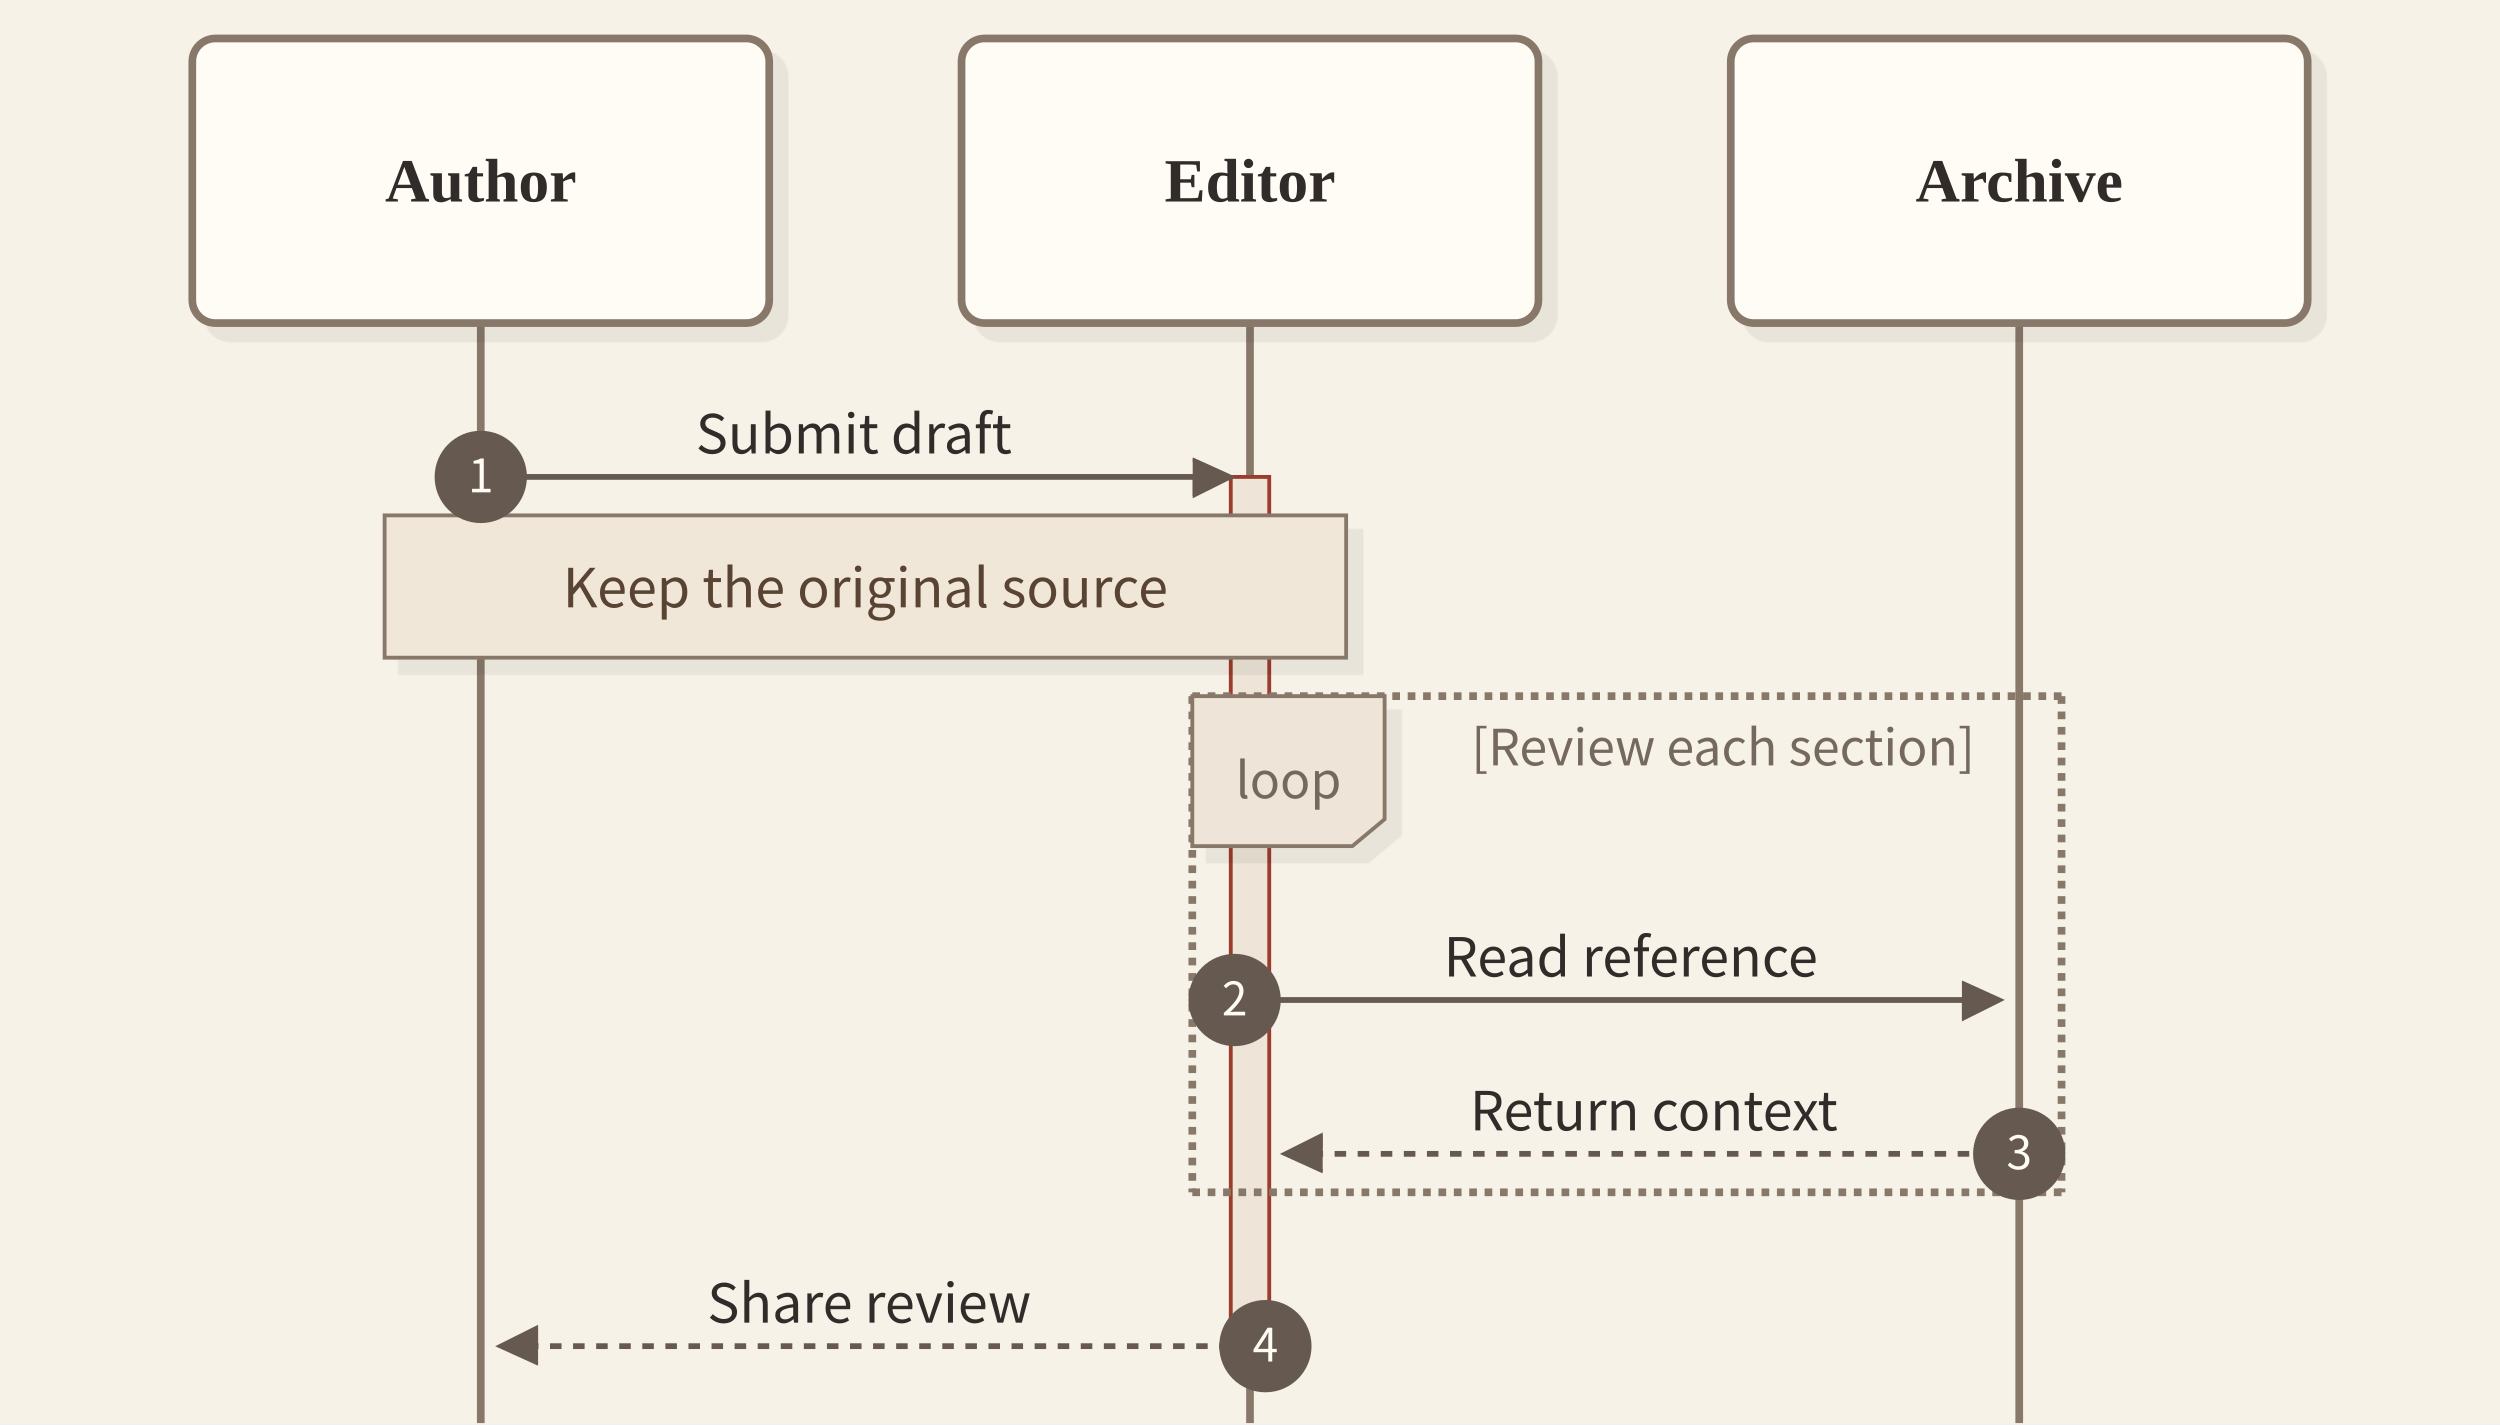
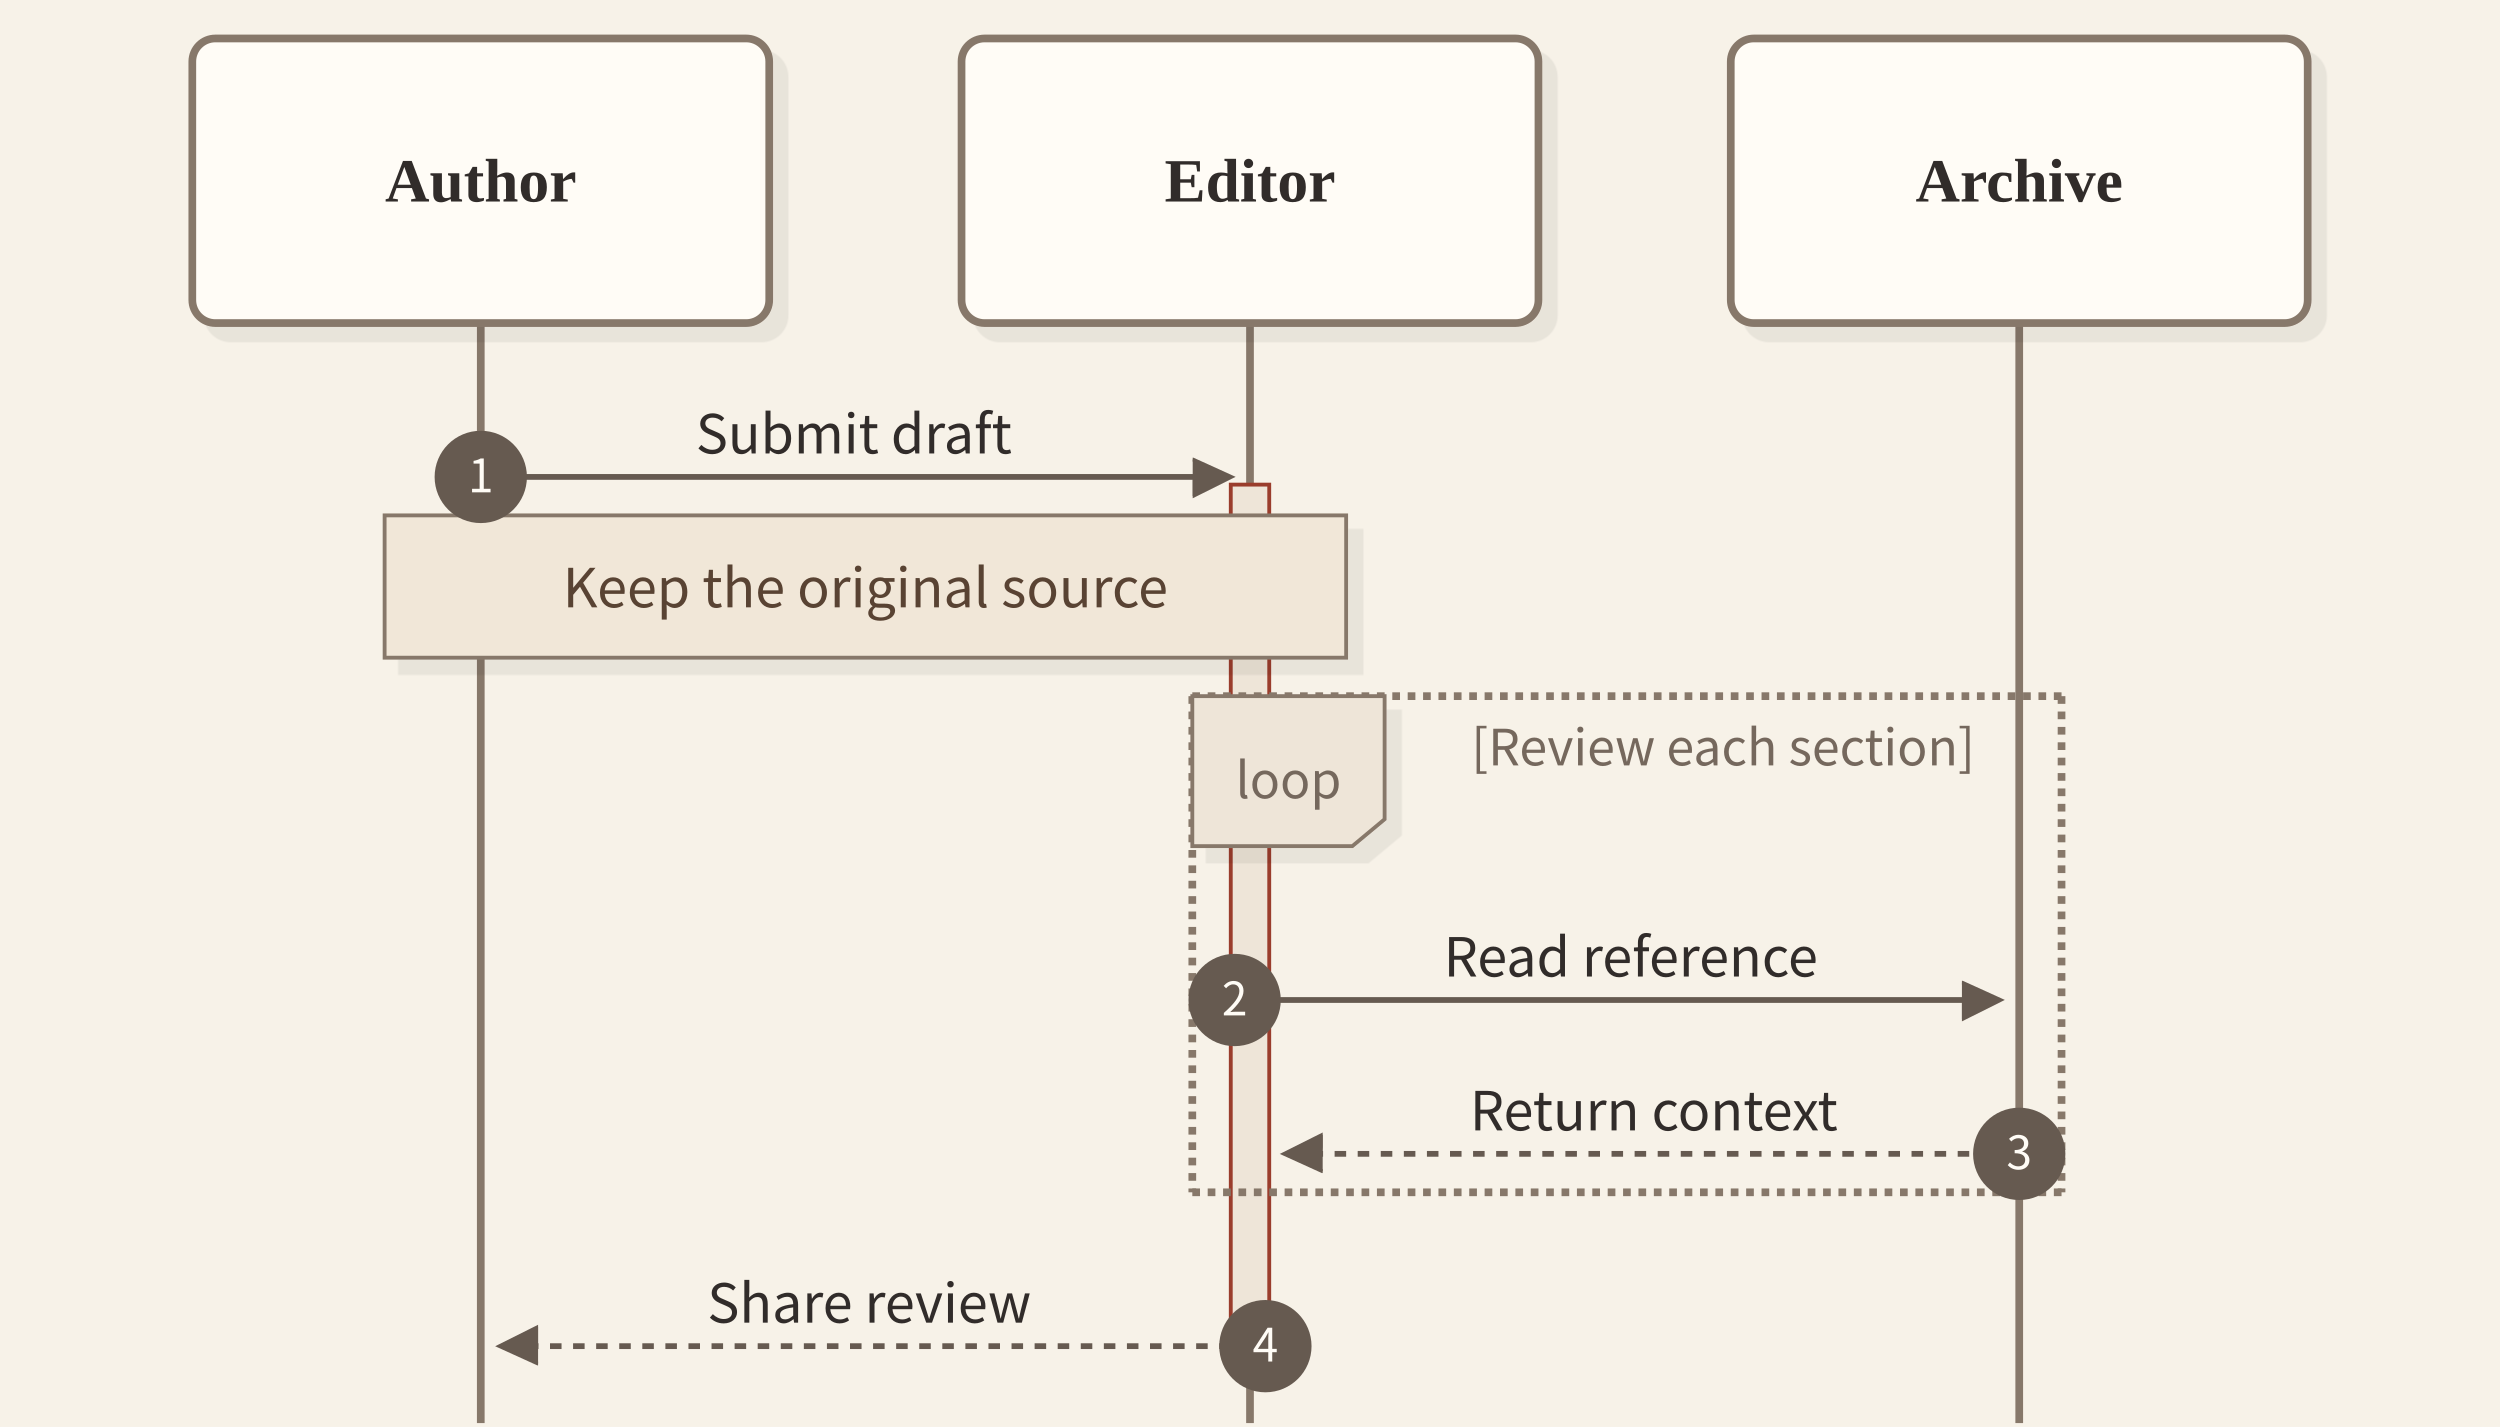
- <svg xmlns="http://www.w3.org/2000/svg" id="theme-letterpress-sequence" width="100%" style="max-width: 650px;" viewBox="-50 -10 650 370.25" role="graphics-document document" aria-roledescription="sequence">
-   <rect class="merman-theme-canvas-base" data-merman-theme-canvas="base" aria-hidden="true" pointer-events="none" x="-50" y="-10" width="650" height="370.25" fill="#F7F2E8" />
+ <svg xmlns="http://www.w3.org/2000/svg" id="theme-letterpress-sequence" width="100%" style="max-width: 650px;" viewBox="-50 -10 650 371" role="graphics-document document" aria-roledescription="sequence">
+   <rect class="merman-theme-canvas-base" data-merman-theme-canvas="base" aria-hidden="true" pointer-events="none" x="-50" y="-10" width="650" height="371" fill="#F7F2E8" />
  <g>
    <line id="actor2" x1="475" y1="74" x2="475" y2="360" class="actor-line 200" stroke-width="0.5px" stroke="#999" name="Archive" data-et="life-line" data-id="Archive" />
    <g id="root-2" data-et="participant" data-type="participant" data-id="Archive" data-look="neo">
      <rect x="400" y="0" fill="#eaeaea" stroke="#666" width="150" height="74" name="Archive" rx="6" ry="6" class="actor actor-top" data-look="neo" filter="url(#theme-letterpress-sequence-drop-shadow)" />
      <text x="475" y="37" dominant-baseline="central" alignment-baseline="central" class="actor actor-box" style="text-anchor: middle;font-family:Georgia, &quot;Times New Roman&quot;, &quot;Noto Serif CJK SC&quot;, serif;font-size:16px;font-weight:600;font-style:normal;">
        <tspan x="475" dy="0">Archive</tspan>
      </text>
    </g>
  </g>
  <g>
    <line id="actor1" x1="275" y1="74" x2="275" y2="360" class="actor-line 200" stroke-width="0.5px" stroke="#999" name="Editor" data-et="life-line" data-id="Editor" />
    <g id="root-1" data-et="participant" data-type="participant" data-id="Editor" data-look="neo">
      <rect x="200" y="0" fill="#eaeaea" stroke="#666" width="150" height="74" name="Editor" rx="6" ry="6" class="actor actor-top" data-look="neo" filter="url(#theme-letterpress-sequence-drop-shadow)" />
      <text x="275" y="37" dominant-baseline="central" alignment-baseline="central" class="actor actor-box" style="text-anchor: middle;font-family:Georgia, &quot;Times New Roman&quot;, &quot;Noto Serif CJK SC&quot;, serif;font-size:16px;font-weight:600;font-style:normal;">
        <tspan x="275" dy="0">Editor</tspan>
      </text>
    </g>
  </g>
  <g>
    <line id="actor0" x1="75" y1="74" x2="75" y2="360" class="actor-line 200" stroke-width="0.5px" stroke="#999" name="Author" data-et="life-line" data-id="Author" />
    <g id="root-0" data-et="participant" data-type="participant" data-id="Author" data-look="neo">
      <rect x="0" y="0" fill="#eaeaea" stroke="#666" width="150" height="74" name="Author" rx="6" ry="6" class="actor actor-top" data-look="neo" filter="url(#theme-letterpress-sequence-drop-shadow)" />
      <text x="75" y="37" dominant-baseline="central" alignment-baseline="central" class="actor actor-box" style="text-anchor: middle;font-family:Georgia, &quot;Times New Roman&quot;, &quot;Noto Serif CJK SC&quot;, serif;font-size:16px;font-weight:600;font-style:normal;">
        <tspan x="75" dy="0">Author</tspan>
      </text>
    </g>
  </g>
  <style>#theme-letterpress-sequence{font-family:system-ui, -apple-system, BlinkMacSystemFont, "Segoe UI", "Noto Sans CJK SC", sans-serif;font-size:14px;fill:#28253D;}@keyframes edge-animation-frame{from{stroke-dashoffset:0;}}@keyframes dash{to{stroke-dashoffset:0;}}#theme-letterpress-sequence .edge-animation-slow{stroke-dasharray:9,5!important;stroke-dashoffset:900;animation:dash 50s linear infinite;stroke-linecap:round;}#theme-letterpress-sequence .edge-animation-fast{stroke-dasharray:9,5!important;stroke-dashoffset:900;animation:dash 20s linear infinite;stroke-linecap:round;}#theme-letterpress-sequence .error-icon{fill:#ffffff;}#theme-letterpress-sequence .error-text{fill:#000000;stroke:#000000;}#theme-letterpress-sequence .edge-thickness-normal{stroke-width:1px;}#theme-letterpress-sequence .edge-thickness-thick{stroke-width:3.5px;}#theme-letterpress-sequence .edge-pattern-solid{stroke-dasharray:0;}#theme-letterpress-sequence .edge-thickness-invisible{stroke-width:0;fill:none;}#theme-letterpress-sequence .edge-pattern-dashed{stroke-dasharray:3;}#theme-letterpress-sequence .edge-pattern-dotted{stroke-dasharray:2;}#theme-letterpress-sequence .marker{fill:#000000;stroke:#000000;}#theme-letterpress-sequence .marker.cross{stroke:#000000;}#theme-letterpress-sequence svg{font-family:system-ui, -apple-system, BlinkMacSystemFont, "Segoe UI", "Noto Sans CJK SC", sans-serif;font-size:14px;}#theme-letterpress-sequence p{margin:0;}#theme-letterpress-sequence .actor{stroke:#87786A;fill:#FFFCF6;stroke-width:2;}#theme-letterpress-sequence rect.actor.outer-path[data-look="neo"]{filter:url(#theme-letterpress-sequence-drop-shadow);}#theme-letterpress-sequence rect.note[data-look="neo"]{stroke:#87786A;fill:#F1E7D8;filter:url(#theme-letterpress-sequence-drop-shadow);}#theme-letterpress-sequence text.actor&gt;tspan{stroke:none;}#theme-letterpress-sequence .actor-line{stroke:#87786A;}#theme-letterpress-sequence .innerArc{stroke-width:1.5;stroke-dasharray:none;}#theme-letterpress-sequence .messageLine0{stroke-width:1.5;stroke-dasharray:none;}#theme-letterpress-sequence .messageLine1{stroke-width:1.5;stroke-dasharray:2,2;}#theme-letterpress-sequence .messageLine0,#theme-letterpress-sequence .messageLine1{stroke:#665A50;}#theme-letterpress-sequence [id="theme-letterpress-sequence-arrowhead"] path,#theme-letterpress-sequence [id="theme-letterpress-sequence-crosshead"] path,#theme-letterpress-sequence [id="theme-letterpress-sequence-filled-head"] path,#theme-letterpress-sequence [id="theme-letterpress-sequence-solidTopArrowHead"] path,#theme-letterpress-sequence [id="theme-letterpress-sequence-solidBottomArrowHead"] path{fill:#665A50;stroke:#665A50;}#theme-letterpress-sequence [id="theme-letterpress-sequence-stickTopArrowHead"] path,#theme-letterpress-sequence [id="theme-letterpress-sequence-stickBottomArrowHead"] path{stroke:#665A50;}#theme-letterpress-sequence [id="theme-letterpress-sequence-sequencenumber"]{fill:#665A50;}#theme-letterpress-sequence .sequenceNumber,#theme-letterpress-sequence .sequenceNumber&gt;tspan{fill:#FFFCF6;}#theme-letterpress-sequence .messageText{stroke:none;}#theme-letterpress-sequence .labelBox{stroke:#87786A;fill:#EEE5D8;filter:url(#theme-letterpress-sequence-drop-shadow);}#theme-letterpress-sequence .labelText,#theme-letterpress-sequence .labelText&gt;tspan{stroke:none;}#theme-letterpress-sequence .loopText,#theme-letterpress-sequence .loopText&gt;tspan{stroke:none;}#theme-letterpress-sequence .sectionTitle,#theme-letterpress-sequence .sectionTitle&gt;tspan{stroke:none;}#theme-letterpress-sequence .loopLine{stroke-width:2px;stroke-dasharray:2,2;stroke:#87786A;fill:#28253D;}#theme-letterpress-sequence .note{stroke:#87786A;fill:#F1E7D8;}#theme-letterpress-sequence .noteText,#theme-letterpress-sequence .noteText&gt;tspan{stroke:none;}#theme-letterpress-sequence .activation0{fill:hsl(-120, 0%, 80%);stroke:hsl(-120, 0%, 70%);}#theme-letterpress-sequence .activation1{fill:hsl(-120, 0%, 80%);stroke:hsl(-120, 0%, 70%);}#theme-letterpress-sequence .activation2{fill:hsl(-120, 0%, 80%);stroke:hsl(-120, 0%, 70%);}#theme-letterpress-sequence .actorPopupMenu{position:absolute;}#theme-letterpress-sequence .actorPopupMenuPanel{position:absolute;fill:#ffffff;box-shadow:0px 8px 16px 0px rgba(0,0,0,0.2);filter:drop-shadow(3px 5px 2px rgb(0 0 0 / 0.4));}#theme-letterpress-sequence .actor-man circle,#theme-letterpress-sequence line{fill:#ffffff;stroke-width:2px;}#theme-letterpress-sequence .actor-man line,#theme-letterpress-sequence .actor-man circle,#theme-letterpress-sequence .actor line,#theme-letterpress-sequence .actor circle{fill:#FFFCF6;}#theme-letterpress-sequence .actor-man line,#theme-letterpress-sequence .actor-man circle,#theme-letterpress-sequence .actor line,#theme-letterpress-sequence .actor circle{stroke:#87786A;}#theme-letterpress-sequence .activation0,#theme-letterpress-sequence .activation1,#theme-letterpress-sequence .activation2{fill:#EEE5D8;}#theme-letterpress-sequence .activation0,#theme-letterpress-sequence .activation1,#theme-letterpress-sequence .activation2{stroke:#9A3D2C;}#theme-letterpress-sequence text.actor,#theme-letterpress-sequence text.actor&gt;tspan,#theme-letterpress-sequence text.text,#theme-letterpress-sequence text.text&gt;tspan{font-family:Georgia, "Times New Roman", "Noto Serif CJK SC", serif;font-size:16px;font-weight:600;font-style:normal;fill:#312C2A;}#theme-letterpress-sequence .messageText,#theme-letterpress-sequence .messageText&gt;tspan{font-family:system-ui, -apple-system, BlinkMacSystemFont, "Segoe UI", "Noto Sans CJK SC", sans-serif;font-size:14px;font-weight:400;font-style:normal;fill:#312C2A;}#theme-letterpress-sequence .noteText,#theme-letterpress-sequence .noteText&gt;tspan{font-family:system-ui, -apple-system, BlinkMacSystemFont, "Segoe UI", "Noto Sans CJK SC", sans-serif;font-size:14px;font-weight:400;font-style:normal;fill:#594333;}#theme-letterpress-sequence .loopText,#theme-letterpress-sequence .loopText&gt;tspan,#theme-letterpress-sequence .sectionTitle,#theme-letterpress-sequence .sectionTitle&gt;tspan,#theme-letterpress-sequence .labelText,#theme-letterpress-sequence .labelText&gt;tspan{font-family:system-ui, -apple-system, BlinkMacSystemFont, "Segoe UI", "Noto Sans CJK SC", sans-serif;font-size:13px;font-weight:400;font-style:normal;fill:#75685D;}#theme-letterpress-sequence g rect.rect{filter:url(#theme-letterpress-sequence-drop-shadow);stroke:#28253D;}#theme-letterpress-sequence :root{--mermaid-font-family:system-ui, -apple-system, BlinkMacSystemFont, "Segoe UI", "Noto Sans CJK SC", sans-serif;}</style>
  <g />
  <defs>
    <symbol id="theme-letterpress-sequence-computer" width="24" height="24">
      <path transform="scale(.5)" d="M2 2v13h20v-13h-20zm18 11h-16v-9h16v9zm-10.228 6l.466-1h3.524l.467 1h-4.457zm14.228 3h-24l2-6h2.104l-1.33 4h18.45l-1.297-4h2.073l2 6zm-5-10h-14v-7h14v7z" />
    </symbol>
  </defs>
  <defs>
    <symbol id="theme-letterpress-sequence-database" fill-rule="evenodd" clip-rule="evenodd">
      <path transform="scale(.5)" d="M12.258.001l.256.004.255.005.253.008.251.01.249.012.247.015.246.016.242.019.241.02.239.023.236.024.233.027.231.028.229.031.225.032.223.034.22.036.217.038.214.04.211.041.208.043.205.045.201.046.198.048.194.05.191.051.187.053.183.054.18.056.175.057.172.059.168.06.163.061.16.063.155.064.15.066.074.033.073.033.071.034.07.034.069.035.068.035.067.035.066.035.064.036.064.036.062.036.06.036.06.037.058.037.058.037.055.038.055.038.053.038.052.038.051.039.05.039.048.039.047.039.045.04.044.04.043.04.041.04.04.041.039.041.037.041.036.041.034.041.033.042.032.042.03.042.029.042.027.042.026.043.024.043.023.043.021.043.02.043.018.044.017.043.015.044.013.044.012.044.011.045.009.044.007.045.006.045.004.045.002.045.001.045v17l-.001.045-.002.045-.004.045-.006.045-.007.045-.009.044-.011.045-.012.044-.013.044-.015.044-.017.043-.018.044-.02.043-.021.043-.023.043-.024.043-.026.043-.027.042-.029.042-.03.042-.032.042-.033.042-.034.041-.036.041-.037.041-.039.041-.04.041-.041.04-.043.04-.044.04-.045.04-.047.039-.048.039-.05.039-.051.039-.052.038-.053.038-.055.038-.055.038-.058.037-.058.037-.06.037-.06.036-.062.036-.064.036-.064.036-.066.035-.067.035-.068.035-.069.035-.07.034-.071.034-.073.033-.074.033-.15.066-.155.064-.16.063-.163.061-.168.06-.172.059-.175.057-.18.056-.183.054-.187.053-.191.051-.194.05-.198.048-.201.046-.205.045-.208.043-.211.041-.214.04-.217.038-.22.036-.223.034-.225.032-.229.031-.231.028-.233.027-.236.024-.239.023-.241.02-.242.019-.246.016-.247.015-.249.012-.251.01-.253.008-.255.005-.256.004-.258.001-.258-.001-.256-.004-.255-.005-.253-.008-.251-.01-.249-.012-.247-.015-.245-.016-.243-.019-.241-.02-.238-.023-.236-.024-.234-.027-.231-.028-.228-.031-.226-.032-.223-.034-.22-.036-.217-.038-.214-.04-.211-.041-.208-.043-.204-.045-.201-.046-.198-.048-.195-.05-.19-.051-.187-.053-.184-.054-.179-.056-.176-.057-.172-.059-.167-.06-.164-.061-.159-.063-.155-.064-.151-.066-.074-.033-.072-.033-.072-.034-.07-.034-.069-.035-.068-.035-.067-.035-.066-.035-.064-.036-.063-.036-.062-.036-.061-.036-.06-.037-.058-.037-.057-.037-.056-.038-.055-.038-.053-.038-.052-.038-.051-.039-.049-.039-.049-.039-.046-.039-.046-.04-.044-.04-.043-.04-.041-.04-.04-.041-.039-.041-.037-.041-.036-.041-.034-.041-.033-.042-.032-.042-.03-.042-.029-.042-.027-.042-.026-.043-.024-.043-.023-.043-.021-.043-.02-.043-.018-.044-.017-.043-.015-.044-.013-.044-.012-.044-.011-.045-.009-.044-.007-.045-.006-.045-.004-.045-.002-.045-.001-.045v-17l.001-.045.002-.045.004-.045.006-.045.007-.045.009-.044.011-.045.012-.044.013-.044.015-.044.017-.043.018-.044.02-.043.021-.043.023-.043.024-.043.026-.043.027-.042.029-.042.03-.042.032-.042.033-.042.034-.041.036-.041.037-.041.039-.041.04-.041.041-.04.043-.04.044-.04.046-.04.046-.039.049-.039.049-.039.051-.039.052-.038.053-.038.055-.038.056-.038.057-.037.058-.037.06-.037.061-.036.062-.036.063-.036.064-.036.066-.035.067-.035.068-.035.069-.035.07-.034.072-.034.072-.033.074-.033.151-.066.155-.064.159-.063.164-.061.167-.06.172-.059.176-.057.179-.056.184-.054.187-.053.19-.051.195-.05.198-.048.201-.046.204-.045.208-.043.211-.041.214-.04.217-.038.22-.036.223-.034.226-.032.228-.031.231-.028.234-.027.236-.024.238-.023.241-.02.243-.019.245-.016.247-.015.249-.012.251-.01.253-.008.255-.005.256-.004.258-.001.258.001zm-9.258 20.499v.01l.001.021.003.021.004.022.005.021.006.022.007.022.009.023.01.022.011.023.012.023.013.023.015.023.016.024.017.023.018.024.019.024.021.024.022.025.023.024.024.025.052.049.056.05.061.051.066.051.07.051.075.051.079.052.084.052.088.052.092.052.097.052.102.051.105.052.11.052.114.051.119.051.123.051.127.05.131.05.135.05.139.048.144.049.147.047.152.047.155.047.16.045.163.045.167.043.171.043.176.041.178.041.183.039.187.039.19.037.194.035.197.035.202.033.204.031.209.03.212.029.216.027.219.025.222.024.226.021.23.02.233.018.236.016.24.015.243.012.246.01.249.008.253.005.256.004.259.001.26-.001.257-.004.254-.005.25-.008.247-.011.244-.012.241-.014.237-.016.233-.018.231-.021.226-.021.224-.024.22-.026.216-.027.212-.028.21-.031.205-.031.202-.034.198-.034.194-.036.191-.037.187-.039.183-.04.179-.04.175-.042.172-.043.168-.044.163-.045.16-.046.155-.046.152-.047.148-.048.143-.049.139-.049.136-.05.131-.05.126-.05.123-.051.118-.052.114-.051.11-.052.106-.052.101-.052.096-.052.092-.052.088-.053.083-.051.079-.052.074-.052.07-.051.065-.051.06-.051.056-.05.051-.05.023-.024.023-.025.021-.024.02-.024.019-.024.018-.024.017-.024.015-.023.014-.024.013-.023.012-.023.01-.023.01-.022.008-.022.006-.022.006-.022.004-.022.004-.021.001-.021.001-.021v-4.127l-.077.055-.08.053-.083.054-.085.053-.087.052-.09.052-.093.051-.095.05-.097.05-.1.049-.102.049-.105.048-.106.047-.109.047-.111.046-.114.045-.115.045-.118.044-.12.043-.122.042-.124.042-.126.041-.128.04-.13.04-.132.038-.134.038-.135.037-.138.037-.139.035-.142.035-.143.034-.144.033-.147.032-.148.031-.15.03-.151.03-.153.029-.154.027-.156.027-.158.026-.159.025-.161.024-.162.023-.163.022-.165.021-.166.02-.167.019-.169.018-.169.017-.171.016-.173.015-.173.014-.175.013-.175.012-.177.011-.178.01-.179.008-.179.008-.181.006-.182.005-.182.004-.184.003-.184.002h-.37l-.184-.002-.184-.003-.182-.004-.182-.005-.181-.006-.179-.008-.179-.008-.178-.01-.176-.011-.176-.012-.175-.013-.173-.014-.172-.015-.171-.016-.17-.017-.169-.018-.167-.019-.166-.02-.165-.021-.163-.022-.162-.023-.161-.024-.159-.025-.157-.026-.156-.027-.155-.027-.153-.029-.151-.03-.15-.03-.148-.031-.146-.032-.145-.033-.143-.034-.141-.035-.14-.035-.137-.037-.136-.037-.134-.038-.132-.038-.13-.04-.128-.04-.126-.041-.124-.042-.122-.042-.12-.044-.117-.043-.116-.045-.113-.045-.112-.046-.109-.047-.106-.047-.105-.048-.102-.049-.1-.049-.097-.05-.095-.05-.093-.052-.09-.051-.087-.052-.085-.053-.083-.054-.08-.054-.077-.054v4.127zm0-5.654v.011l.001.021.003.021.004.021.005.022.006.022.007.022.009.022.01.022.011.023.012.023.013.023.015.024.016.023.017.024.018.024.019.024.021.024.022.024.023.025.024.024.052.05.056.05.061.05.066.051.07.051.075.052.079.051.084.052.088.052.092.052.097.052.102.052.105.052.11.051.114.051.119.052.123.05.127.051.131.05.135.049.139.049.144.048.147.048.152.047.155.046.16.045.163.045.167.044.171.042.176.042.178.04.183.04.187.038.19.037.194.036.197.034.202.033.204.032.209.03.212.028.216.027.219.025.222.024.226.022.23.02.233.018.236.016.24.014.243.012.246.01.249.008.253.006.256.003.259.001.26-.001.257-.003.254-.006.25-.008.247-.01.244-.012.241-.015.237-.016.233-.018.231-.02.226-.022.224-.024.22-.025.216-.027.212-.029.21-.03.205-.032.202-.033.198-.035.194-.036.191-.037.187-.039.183-.039.179-.041.175-.042.172-.043.168-.044.163-.045.16-.045.155-.047.152-.047.148-.048.143-.048.139-.05.136-.049.131-.05.126-.051.123-.051.118-.051.114-.052.11-.052.106-.052.101-.052.096-.052.092-.052.088-.052.083-.052.079-.052.074-.051.07-.052.065-.051.06-.05.056-.051.051-.049.023-.025.023-.024.021-.025.02-.024.019-.024.018-.024.017-.024.015-.023.014-.023.013-.024.012-.022.01-.023.01-.023.008-.022.006-.022.006-.022.004-.021.004-.022.001-.021.001-.021v-4.139l-.077.054-.08.054-.083.054-.085.052-.087.053-.09.051-.093.051-.095.051-.097.05-.1.049-.102.049-.105.048-.106.047-.109.047-.111.046-.114.045-.115.044-.118.044-.12.044-.122.042-.124.042-.126.041-.128.04-.13.039-.132.039-.134.038-.135.037-.138.036-.139.036-.142.035-.143.033-.144.033-.147.033-.148.031-.15.03-.151.03-.153.028-.154.028-.156.027-.158.026-.159.025-.161.024-.162.023-.163.022-.165.021-.166.02-.167.019-.169.018-.169.017-.171.016-.173.015-.173.014-.175.013-.175.012-.177.011-.178.009-.179.009-.179.007-.181.007-.182.005-.182.004-.184.003-.184.002h-.37l-.184-.002-.184-.003-.182-.004-.182-.005-.181-.007-.179-.007-.179-.009-.178-.009-.176-.011-.176-.012-.175-.013-.173-.014-.172-.015-.171-.016-.17-.017-.169-.018-.167-.019-.166-.02-.165-.021-.163-.022-.162-.023-.161-.024-.159-.025-.157-.026-.156-.027-.155-.028-.153-.028-.151-.03-.15-.03-.148-.031-.146-.033-.145-.033-.143-.033-.141-.035-.14-.036-.137-.036-.136-.037-.134-.038-.132-.039-.13-.039-.128-.04-.126-.041-.124-.042-.122-.043-.12-.043-.117-.044-.116-.044-.113-.046-.112-.046-.109-.046-.106-.047-.105-.048-.102-.049-.1-.049-.097-.05-.095-.051-.093-.051-.09-.051-.087-.053-.085-.052-.083-.054-.08-.054-.077-.054v4.139zm0-5.666v.011l.001.02.003.022.004.021.005.022.006.021.007.022.009.023.01.022.011.023.012.023.013.023.015.023.016.024.017.024.018.023.019.024.021.025.022.024.023.024.024.025.052.05.056.05.061.05.066.051.07.051.075.052.079.051.084.052.088.052.092.052.097.052.102.052.105.051.11.052.114.051.119.051.123.051.127.05.131.05.135.05.139.049.144.048.147.048.152.047.155.046.16.045.163.045.167.043.171.043.176.042.178.04.183.04.187.038.19.037.194.036.197.034.202.033.204.032.209.03.212.028.216.027.219.025.222.024.226.021.23.02.233.018.236.017.24.014.243.012.246.01.249.008.253.006.256.003.259.001.26-.001.257-.003.254-.006.25-.008.247-.01.244-.013.241-.014.237-.016.233-.018.231-.02.226-.022.224-.024.22-.025.216-.027.212-.029.21-.03.205-.032.202-.033.198-.035.194-.036.191-.037.187-.039.183-.039.179-.041.175-.042.172-.043.168-.044.163-.045.16-.045.155-.047.152-.047.148-.048.143-.049.139-.049.136-.049.131-.051.126-.05.123-.051.118-.052.114-.051.11-.052.106-.052.101-.052.096-.052.092-.052.088-.052.083-.052.079-.052.074-.052.07-.051.065-.051.06-.051.056-.05.051-.049.023-.025.023-.025.021-.024.02-.024.019-.024.018-.024.017-.024.015-.023.014-.024.013-.023.012-.023.01-.022.01-.023.008-.022.006-.022.006-.022.004-.022.004-.021.001-.021.001-.021v-4.153l-.077.054-.08.054-.083.053-.085.053-.087.053-.09.051-.093.051-.095.051-.097.05-.1.049-.102.048-.105.048-.106.048-.109.046-.111.046-.114.046-.115.044-.118.044-.12.043-.122.043-.124.042-.126.041-.128.04-.13.039-.132.039-.134.038-.135.037-.138.036-.139.036-.142.034-.143.034-.144.033-.147.032-.148.032-.15.03-.151.03-.153.028-.154.028-.156.027-.158.026-.159.024-.161.024-.162.023-.163.023-.165.021-.166.02-.167.019-.169.018-.169.017-.171.016-.173.015-.173.014-.175.013-.175.012-.177.01-.178.01-.179.009-.179.007-.181.006-.182.006-.182.004-.184.003-.184.001-.185.001-.185-.001-.184-.001-.184-.003-.182-.004-.182-.006-.181-.006-.179-.007-.179-.009-.178-.01-.176-.01-.176-.012-.175-.013-.173-.014-.172-.015-.171-.016-.17-.017-.169-.018-.167-.019-.166-.02-.165-.021-.163-.023-.162-.023-.161-.024-.159-.024-.157-.026-.156-.027-.155-.028-.153-.028-.151-.03-.15-.03-.148-.032-.146-.032-.145-.033-.143-.034-.141-.034-.14-.036-.137-.036-.136-.037-.134-.038-.132-.039-.13-.039-.128-.041-.126-.041-.124-.041-.122-.043-.12-.043-.117-.044-.116-.044-.113-.046-.112-.046-.109-.046-.106-.048-.105-.048-.102-.048-.1-.05-.097-.049-.095-.051-.093-.051-.09-.052-.087-.052-.085-.053-.083-.053-.08-.054-.077-.054v4.153zm8.74-8.179l-.257.004-.254.005-.25.008-.247.011-.244.012-.241.014-.237.016-.233.018-.231.021-.226.022-.224.023-.22.026-.216.027-.212.028-.21.031-.205.032-.202.033-.198.034-.194.036-.191.038-.187.038-.183.04-.179.041-.175.042-.172.043-.168.043-.163.045-.16.046-.155.046-.152.048-.148.048-.143.048-.139.049-.136.05-.131.05-.126.051-.123.051-.118.051-.114.052-.11.052-.106.052-.101.052-.096.052-.092.052-.088.052-.083.052-.079.052-.074.051-.07.052-.065.051-.06.05-.056.05-.051.05-.023.025-.023.024-.021.024-.02.025-.019.024-.018.024-.017.023-.015.024-.014.023-.013.023-.012.023-.01.023-.01.022-.008.022-.006.023-.006.021-.004.022-.004.021-.001.021-.001.021.001.021.001.021.004.021.004.022.006.021.006.023.008.022.01.022.01.023.012.023.013.023.014.023.015.024.017.023.018.024.019.024.02.025.021.024.023.024.023.025.051.05.056.05.06.05.065.051.07.052.074.051.079.052.083.052.088.052.092.052.096.052.101.052.106.052.11.052.114.052.118.051.123.051.126.051.131.05.136.05.139.049.143.048.148.048.152.048.155.046.16.046.163.045.168.043.172.043.175.042.179.041.183.04.187.038.191.038.194.036.198.034.202.033.205.032.21.031.212.028.216.027.22.026.224.023.226.022.231.021.233.018.237.016.241.014.244.012.247.011.25.008.254.005.257.004.26.001.26-.001.257-.004.254-.005.25-.008.247-.011.244-.012.241-.014.237-.016.233-.018.231-.021.226-.022.224-.023.22-.026.216-.027.212-.028.21-.031.205-.032.202-.033.198-.034.194-.036.191-.038.187-.038.183-.04.179-.041.175-.042.172-.043.168-.043.163-.045.16-.046.155-.046.152-.048.148-.048.143-.048.139-.049.136-.05.131-.05.126-.051.123-.051.118-.051.114-.052.11-.052.106-.052.101-.052.096-.052.092-.052.088-.052.083-.052.079-.052.074-.051.07-.052.065-.051.06-.05.056-.05.051-.05.023-.025.023-.024.021-.024.02-.025.019-.024.018-.024.017-.023.015-.024.014-.023.013-.023.012-.023.01-.023.01-.022.008-.022.006-.023.006-.021.004-.022.004-.021.001-.021.001-.021-.001-.021-.001-.021-.004-.021-.004-.022-.006-.021-.006-.023-.008-.022-.01-.022-.01-.023-.012-.023-.013-.023-.014-.023-.015-.024-.017-.023-.018-.024-.019-.024-.02-.025-.021-.024-.023-.024-.023-.025-.051-.05-.056-.05-.06-.05-.065-.051-.07-.052-.074-.051-.079-.052-.083-.052-.088-.052-.092-.052-.096-.052-.101-.052-.106-.052-.11-.052-.114-.052-.118-.051-.123-.051-.126-.051-.131-.05-.136-.05-.139-.049-.143-.048-.148-.048-.152-.048-.155-.046-.16-.046-.163-.045-.168-.043-.172-.043-.175-.042-.179-.041-.183-.04-.187-.038-.191-.038-.194-.036-.198-.034-.202-.033-.205-.032-.21-.031-.212-.028-.216-.027-.22-.026-.224-.023-.226-.022-.231-.021-.233-.018-.237-.016-.241-.014-.244-.012-.247-.011-.25-.008-.254-.005-.257-.004-.26-.001-.26.001z" />
    </symbol>
  </defs>
  <defs>
    <symbol id="theme-letterpress-sequence-clock" width="24" height="24">
      <path transform="scale(.5)" d="M12 2c5.514 0 10 4.486 10 10s-4.486 10-10 10-10-4.486-10-10 4.486-10 10-10zm0-2c-6.627 0-12 5.373-12 12s5.373 12 12 12 12-5.373 12-12-5.373-12-12-12zm5.848 12.459c.202.038.202.333.001.372-1.907.361-6.045 1.111-6.547 1.111-.719 0-1.301-.582-1.301-1.301 0-.512.77-5.447 1.125-7.445.034-.192.312-.181.343.014l.985 6.238 5.394 1.011z" />
    </symbol>
  </defs>
  <defs>
    <marker id="theme-letterpress-sequence-arrowhead" refX="7.9" refY="5" markerUnits="userSpaceOnUse" markerWidth="12" markerHeight="12" orient="auto-start-reverse">
      <path d="M -1 0 L 10 5 L 0 10 z" />
    </marker>
  </defs>
  <defs>
    <marker id="theme-letterpress-sequence-crosshead" markerWidth="15" markerHeight="8" orient="auto" refX="4" refY="4.5">
      <path fill="none" stroke="#000000" stroke-width="1pt" d="M 1,2 L 6,7 M 6,2 L 1,7" style="stroke-dasharray: 0, 0;" />
    </marker>
  </defs>
  <defs>
    <marker id="theme-letterpress-sequence-filled-head" refX="15.5" refY="7" markerWidth="20" markerHeight="28" orient="auto">
      <path d="M 18,7 L9,13 L14,7 L9,1 Z" />
    </marker>
  </defs>
  <defs>
    <marker id="theme-letterpress-sequence-sequencenumber" refX="15" refY="15" markerWidth="60" markerHeight="40" orient="auto">
      <circle cx="15" cy="15" r="6" />
    </marker>
  </defs>
  <defs>
    <marker id="theme-letterpress-sequence-solidTopArrowHead" refX="7.9" refY="7.25" markerUnits="userSpaceOnUse" markerWidth="12" markerHeight="12" orient="auto-start-reverse">
      <path d="M 0 0 L 10 8 L 0 8 z" />
    </marker>
  </defs>
  <defs>
    <marker id="theme-letterpress-sequence-solidBottomArrowHead" refX="7.9" refY="0.75" markerUnits="userSpaceOnUse" markerWidth="12" markerHeight="12" orient="auto-start-reverse">
      <path d="M 0 0 L 10 0 L 0 8 z" />
    </marker>
  </defs>
  <defs>
    <marker id="theme-letterpress-sequence-stickTopArrowHead" refX="7.5" refY="7" markerUnits="userSpaceOnUse" markerWidth="12" markerHeight="12" orient="auto-start-reverse">
      <path d="M 0 0 L 7 7" stroke="black" stroke-width="1.5" fill="none" />
    </marker>
  </defs>
  <defs>
    <marker id="theme-letterpress-sequence-stickBottomArrowHead" refX="7.5" refY="0" markerUnits="userSpaceOnUse" markerWidth="12" markerHeight="12" orient="auto-start-reverse">
      <path d="M 0 7 L 7 0" stroke="black" stroke-width="1.5" fill="none" />
    </marker>
  </defs>
  <defs>
    <filter id="theme-letterpress-sequence-drop-shadow" height="130%" width="130%">
      <feDropShadow dx="4" dy="4" stdDeviation="0" flood-opacity="0.06" flood-color="#000000" />
    </filter>
  </defs>
  <g>
-     <rect x="270" y="114" fill="#EDF2AE" stroke="#666" width="10" height="226" class="activation0" data-look="neo" />
+     <rect x="270" y="116" fill="#EDF2AE" stroke="#666" width="10" height="224" class="activation0" data-look="neo" />
  </g>
  <g data-et="note" data-id="i3">
    <rect x="50" y="124" fill="#EDF2AE" stroke="#666" width="250" height="37" class="note" data-look="neo" />
    <text x="175" y="129" text-anchor="middle" dominant-baseline="middle" alignment-baseline="middle" class="noteText" dy="1em" style="font-family:system-ui, -apple-system, BlinkMacSystemFont, &quot;Segoe UI&quot;, &quot;Noto Sans CJK SC&quot;, sans-serif;font-size:14px;font-weight:400;font-style:normal;">
      <tspan x="175">Keep the original source</tspan>
    </text>
  </g>
  <g data-et="control-structure" data-id="i7">
    <line x1="260" y1="171" x2="486" y2="171" class="loopLine" />
    <line x1="486" y1="171" x2="486" y2="300" class="loopLine" />
    <line x1="260" y1="300" x2="486" y2="300" class="loopLine" />
    <line x1="260" y1="171" x2="260" y2="300" class="loopLine" />
    <polygon points="260,171 310,171 310,203 301.6,210 260,210" class="labelBox" />
    <text x="285" y="193" text-anchor="middle" dominant-baseline="middle" alignment-baseline="middle" class="labelText" style="font-family:system-ui, -apple-system, BlinkMacSystemFont, &quot;Segoe UI&quot;, &quot;Noto Sans CJK SC&quot;, sans-serif;font-size:13px;font-weight:400;font-style:normal;">loop</text>
    <text x="398" y="189" text-anchor="middle" class="loopText" style="font-family:system-ui, -apple-system, BlinkMacSystemFont, &quot;Segoe UI&quot;, &quot;Noto Sans CJK SC&quot;, sans-serif;font-size:13px;font-weight:400;font-style:normal;">
      <tspan x="398">[Review each section]</tspan>
    </text>
  </g>
  <text x="172" y="89" text-anchor="middle" dominant-baseline="middle" alignment-baseline="middle" class="messageText" dy="1em" style="font-family:system-ui, -apple-system, BlinkMacSystemFont, &quot;Segoe UI&quot;, &quot;Noto Sans CJK SC&quot;, sans-serif;font-size:14px;font-weight:400;font-style:normal;">Submit draft</text>
  <line x1="76" y1="114" x2="268" y2="114" class="messageLine0" data-et="message" data-id="i1" data-from="Author" data-to="Editor" stroke-width="2" stroke="none" marker-end="url(#theme-letterpress-sequence-arrowhead)" style="fill: none;" />
  <line x1="75" y1="114" x2="75" y2="114" stroke-width="0" marker-start="url(#theme-letterpress-sequence-sequencenumber)" />
  <text x="75" y="118" font-family="sans-serif" font-size="12px" text-anchor="middle" class="sequenceNumber" style="font-family:system-ui, -apple-system, BlinkMacSystemFont, &quot;Segoe UI&quot;, &quot;Noto Sans CJK SC&quot;, sans-serif;font-weight:400;font-style:normal;">1</text>
  <text x="374" y="225" text-anchor="middle" dominant-baseline="middle" alignment-baseline="middle" class="messageText" dy="1em" style="font-family:system-ui, -apple-system, BlinkMacSystemFont, &quot;Segoe UI&quot;, &quot;Noto Sans CJK SC&quot;, sans-serif;font-size:14px;font-weight:400;font-style:normal;">Read reference</text>
  <line x1="280" y1="250" x2="468" y2="250" class="messageLine0" data-et="message" data-id="i5" data-from="Editor" data-to="Archive" stroke-width="2" stroke="none" marker-end="url(#theme-letterpress-sequence-arrowhead)" style="fill: none;" />
  <line x1="271" y1="250" x2="271" y2="250" stroke-width="0" marker-start="url(#theme-letterpress-sequence-sequencenumber)" />
  <text x="271" y="254" font-family="sans-serif" font-size="12px" text-anchor="middle" class="sequenceNumber" style="font-family:system-ui, -apple-system, BlinkMacSystemFont, &quot;Segoe UI&quot;, &quot;Noto Sans CJK SC&quot;, sans-serif;font-weight:400;font-style:normal;">2</text>
  <text x="380" y="265" text-anchor="middle" dominant-baseline="middle" alignment-baseline="middle" class="messageText" dy="1em" style="font-family:system-ui, -apple-system, BlinkMacSystemFont, &quot;Segoe UI&quot;, &quot;Noto Sans CJK SC&quot;, sans-serif;font-size:14px;font-weight:400;font-style:normal;">Return context</text>
  <line x1="474" y1="290" x2="286" y2="290" class="messageLine1" data-et="message" data-id="i6" data-from="Archive" data-to="Editor" stroke-width="2" stroke="none" marker-end="url(#theme-letterpress-sequence-arrowhead)" style="stroke-dasharray: 3, 3; fill: none;" />
  <line x1="475" y1="290" x2="475" y2="290" stroke-width="0" marker-start="url(#theme-letterpress-sequence-sequencenumber)" />
  <text x="475" y="294" font-family="sans-serif" font-size="12px" text-anchor="middle" class="sequenceNumber" style="font-family:system-ui, -apple-system, BlinkMacSystemFont, &quot;Segoe UI&quot;, &quot;Noto Sans CJK SC&quot;, sans-serif;font-weight:400;font-style:normal;">3</text>
  <text x="176" y="315" text-anchor="middle" dominant-baseline="middle" alignment-baseline="middle" class="messageText" dy="1em" style="font-family:system-ui, -apple-system, BlinkMacSystemFont, &quot;Segoe UI&quot;, &quot;Noto Sans CJK SC&quot;, sans-serif;font-size:14px;font-weight:400;font-style:normal;">Share review</text>
  <line x1="270" y1="340" x2="82" y2="340" class="messageLine1" data-et="message" data-id="i8" data-from="Editor" data-to="Author" stroke-width="2" stroke="none" marker-end="url(#theme-letterpress-sequence-arrowhead)" style="stroke-dasharray: 3, 3; fill: none;" />
  <line x1="279" y1="340" x2="279" y2="340" stroke-width="0" marker-start="url(#theme-letterpress-sequence-sequencenumber)" />
  <text x="279" y="344" font-family="sans-serif" font-size="12px" text-anchor="middle" class="sequenceNumber" style="font-family:system-ui, -apple-system, BlinkMacSystemFont, &quot;Segoe UI&quot;, &quot;Noto Sans CJK SC&quot;, sans-serif;font-weight:400;font-style:normal;">4</text>
</svg>
